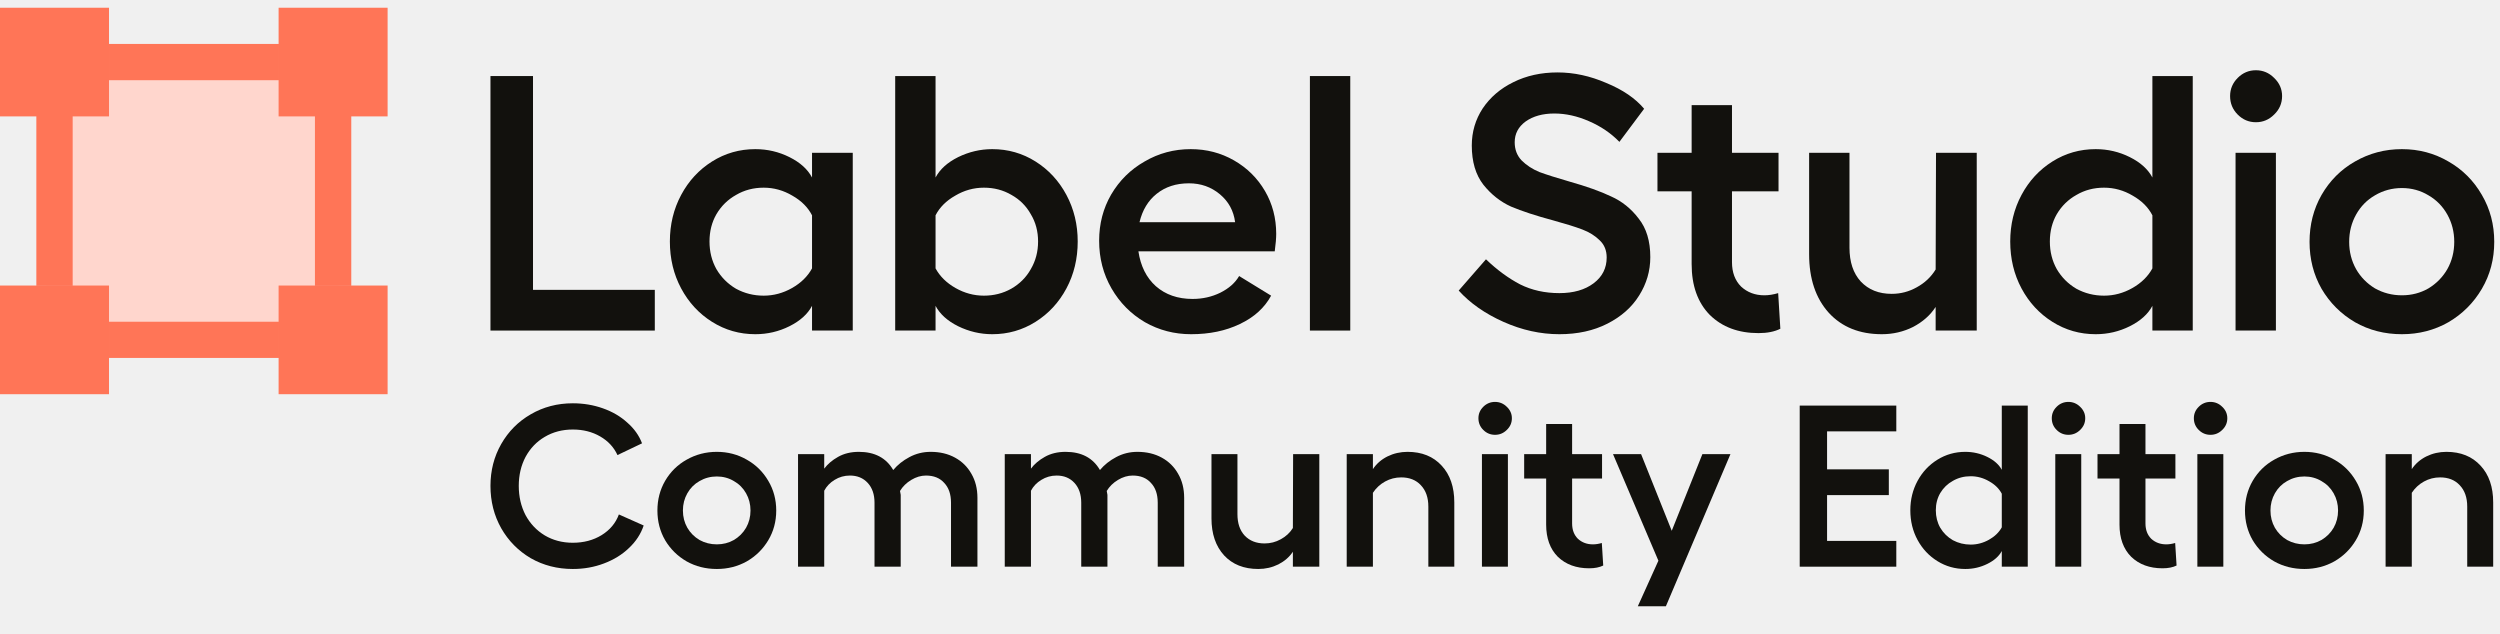
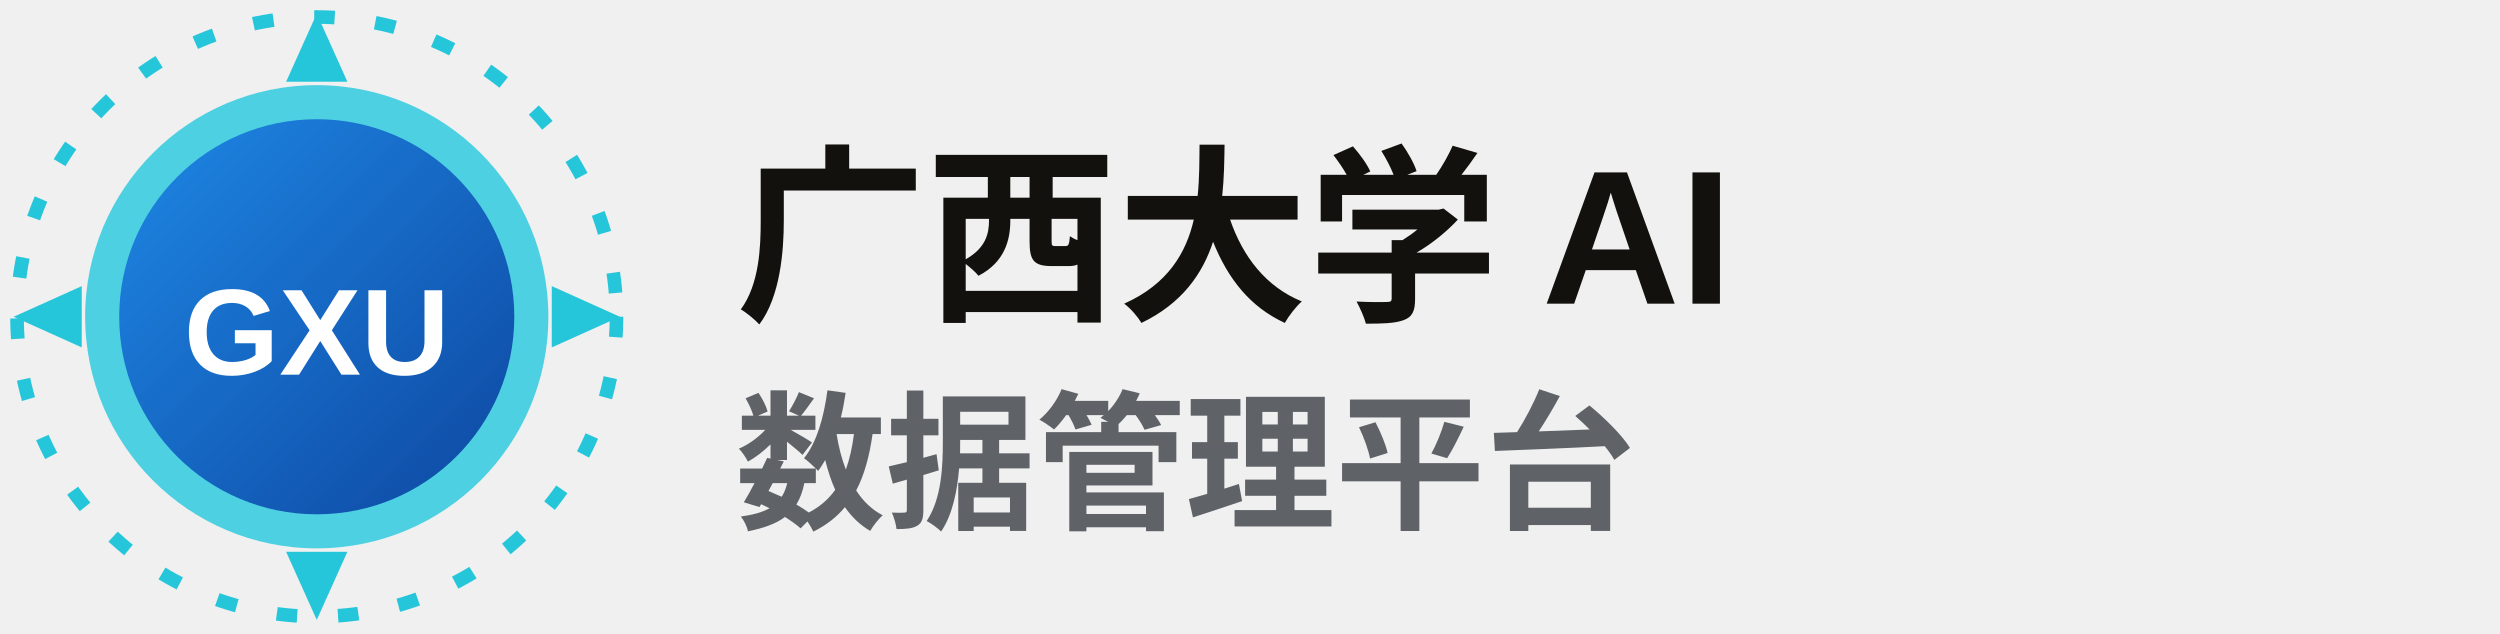
<svg xmlns="http://www.w3.org/2000/svg" width="367" height="93" viewBox="0 0 367 93" fill="none">
-   <g clip-path="url(#clip0_113_3173)">
-     <rect x="6.774" y="10.307" width="42.901" height="40.643" fill="#FFD6CD" />
-     <path fill-rule="evenodd" clip-rule="evenodd" d="M16.003 17.088H0V1.131H16.003V17.088ZM56.902 17.088H40.899V1.131H56.902V17.088ZM0 57.869H16.003V41.912H0V57.869ZM56.902 57.869H40.899V41.912H56.902V57.869ZM5.334 17.089H10.668V41.911H5.334V17.089ZM51.567 17.089H46.233V41.911H51.567V17.089ZM16.004 6.45H40.898V11.77H16.004V6.45ZM40.898 47.23H16.004V52.549H40.898V47.23Z" fill="#FF7557" />
+   <defs>
+     <linearGradient id="lsg" x1="0" y1="0" x2="1" y2="1">
+       <stop stop-color="#1e88e5" />
+       <stop offset="1" stop-color="#0d47a1" />
+     </linearGradient>
+   </defs>
+   <circle cx="46.5" cy="46.5" r="44" fill="none" stroke="#26c6da" stroke-width="2" stroke-dasharray="3 6" />
+   <g fill="#26c6da">
+     <polygon points="46.5,2 51,12 42,12" />
+     <polygon points="46.5,91 51,81 42,81" />
+     <polygon points="2,46.5 12,42 12,51" />
+     <polygon points="91,46.5 81,42 81,51" />
  </g>
-   <path d="M78.245 11.165V42.55H96.125V48.527H72V11.165H78.245Z" fill="#12110D" />
-   <path d="M125.184 48.527H119.206V44.898C118.566 46.108 117.463 47.104 115.897 47.887C114.331 48.67 112.659 49.061 110.88 49.061C108.567 49.061 106.45 48.456 104.528 47.246C102.607 46.037 101.095 44.4 99.992 42.336C98.888 40.272 98.337 37.977 98.337 35.451C98.337 32.96 98.888 30.683 99.992 28.619C101.095 26.555 102.607 24.918 104.528 23.708C106.45 22.499 108.567 21.894 110.88 21.894C112.659 21.894 114.331 22.285 115.897 23.068C117.463 23.851 118.566 24.847 119.206 26.057V22.427H125.184V48.527ZM104.155 35.451C104.155 36.945 104.493 38.297 105.169 39.507C105.88 40.717 106.841 41.678 108.051 42.389C109.296 43.065 110.649 43.403 112.107 43.403C113.566 43.403 114.954 43.03 116.271 42.283C117.587 41.535 118.566 40.575 119.206 39.4V31.608C118.601 30.433 117.641 29.473 116.324 28.726C115.007 27.943 113.602 27.551 112.107 27.551C110.613 27.551 109.261 27.907 108.051 28.619C106.841 29.295 105.88 30.238 105.169 31.448C104.493 32.622 104.155 33.956 104.155 35.451Z" fill="#12110D" />
-   <path d="M137.339 26.057C137.979 24.847 139.082 23.851 140.648 23.068C142.249 22.285 143.922 21.894 145.665 21.894C147.978 21.894 150.095 22.499 152.017 23.708C153.938 24.918 155.45 26.555 156.553 28.619C157.656 30.683 158.208 32.96 158.208 35.451C158.208 37.977 157.656 40.272 156.553 42.336C155.45 44.4 153.938 46.037 152.017 47.246C150.095 48.456 147.978 49.061 145.665 49.061C143.922 49.061 142.249 48.67 140.648 47.887C139.082 47.104 137.979 46.108 137.339 44.898V48.527H131.414V11.165H137.339V26.057ZM137.339 39.4C137.979 40.575 138.958 41.535 140.274 42.283C141.591 43.03 142.979 43.403 144.437 43.403C145.896 43.403 147.231 43.065 148.441 42.389C149.686 41.678 150.647 40.717 151.323 39.507C152.034 38.297 152.39 36.945 152.39 35.451C152.39 33.956 152.034 32.622 151.323 31.448C150.647 30.238 149.704 29.295 148.494 28.619C147.284 27.907 145.932 27.551 144.437 27.551C142.943 27.551 141.537 27.943 140.221 28.726C138.904 29.473 137.944 30.433 137.339 31.608V39.4Z" fill="#12110D" />
-   <path d="M174.857 49.061C172.402 49.061 170.143 48.474 168.079 47.3C166.015 46.09 164.378 44.435 163.168 42.336C161.959 40.237 161.354 37.906 161.354 35.344C161.354 32.853 161.941 30.594 163.115 28.566C164.325 26.502 165.962 24.883 168.025 23.708C170.089 22.499 172.349 21.894 174.804 21.894C177.117 21.894 179.234 22.445 181.156 23.548C183.077 24.651 184.589 26.146 185.692 28.032C186.795 29.918 187.347 32.017 187.347 34.33C187.347 34.97 187.276 35.824 187.133 36.892H167.118C167.438 39.062 168.292 40.77 169.68 42.016C171.103 43.261 172.9 43.884 175.071 43.884C176.53 43.884 177.882 43.581 179.127 42.977C180.408 42.336 181.333 41.518 181.903 40.521L186.6 43.403C185.639 45.183 184.109 46.57 182.009 47.567C179.946 48.563 177.562 49.061 174.857 49.061ZM181.316 32.622C181.102 30.95 180.355 29.58 179.074 28.512C177.793 27.445 176.281 26.911 174.537 26.911C172.651 26.911 171.068 27.427 169.787 28.459C168.541 29.455 167.705 30.843 167.278 32.622H181.316Z" fill="#12110D" />
-   <path d="M198.219 48.527H192.294V11.165H198.219V48.527Z" fill="#12110D" />
-   <path d="M228.655 10.632C231.039 10.632 233.423 11.148 235.807 12.18C238.226 13.176 240.077 14.439 241.358 15.969L237.728 20.826C236.483 19.545 234.988 18.531 233.245 17.784C231.537 17.037 229.847 16.663 228.174 16.663C226.466 16.663 225.061 17.054 223.958 17.837C222.89 18.62 222.357 19.634 222.357 20.88C222.357 21.947 222.695 22.837 223.371 23.548C224.082 24.26 224.954 24.829 225.986 25.256C227.053 25.648 228.512 26.11 230.363 26.644C232.889 27.356 234.935 28.085 236.501 28.832C238.102 29.544 239.454 30.629 240.557 32.088C241.696 33.511 242.265 35.397 242.265 37.746C242.265 39.774 241.714 41.66 240.61 43.403C239.543 45.111 237.995 46.481 235.967 47.513C233.939 48.545 231.59 49.061 228.922 49.061C226.146 49.061 223.406 48.456 220.702 47.246C217.998 46.037 215.809 44.507 214.137 42.656L218.14 38.066C219.777 39.632 221.449 40.859 223.157 41.749C224.865 42.603 226.787 43.03 228.922 43.03C230.985 43.03 232.658 42.55 233.939 41.589C235.22 40.628 235.86 39.365 235.86 37.799C235.86 36.767 235.522 35.931 234.846 35.291C234.17 34.614 233.316 34.081 232.284 33.689C231.252 33.298 229.829 32.853 228.014 32.355C225.488 31.679 223.424 31.003 221.823 30.327C220.257 29.615 218.905 28.548 217.766 27.124C216.628 25.666 216.058 23.744 216.058 21.36C216.058 19.367 216.592 17.553 217.66 15.916C218.763 14.279 220.257 12.998 222.143 12.073C224.064 11.112 226.235 10.632 228.655 10.632Z" fill="#12110D" />
-   <path d="M258.153 48.901C255.199 48.901 252.815 48.011 251 46.232C249.221 44.417 248.332 41.927 248.332 38.76V28.085H243.315V22.427H248.332V15.435H254.256V22.427H261.088V28.085H254.256V38.493C254.256 39.987 254.701 41.179 255.591 42.069C256.516 42.923 257.654 43.35 259.007 43.35C259.647 43.35 260.323 43.243 261.035 43.03L261.355 48.261C260.501 48.688 259.434 48.901 258.153 48.901Z" fill="#12110D" />
-   <path d="M284.153 45.058C283.37 46.268 282.267 47.246 280.844 47.994C279.421 48.705 277.891 49.061 276.254 49.061C272.98 49.061 270.383 48.011 268.461 45.912C266.54 43.777 265.579 40.913 265.579 37.319V22.427H271.504V36.358C271.504 38.457 272.055 40.112 273.158 41.322C274.297 42.532 275.809 43.137 277.695 43.137C279.012 43.137 280.239 42.816 281.378 42.176C282.552 41.535 283.477 40.664 284.153 39.56L284.207 22.427H290.185V48.527H284.153V45.058Z" fill="#12110D" />
-   <path d="M315.971 31.608C315.366 30.433 314.405 29.473 313.089 28.726C311.772 27.943 310.367 27.551 308.872 27.551C307.378 27.551 306.026 27.907 304.816 28.619C303.606 29.295 302.645 30.238 301.934 31.448C301.257 32.622 300.919 33.956 300.919 35.451C300.919 36.945 301.257 38.297 301.934 39.507C302.645 40.717 303.606 41.678 304.816 42.389C306.061 43.065 307.413 43.403 308.872 43.403C310.331 43.403 311.719 43.03 313.035 42.283C314.352 41.535 315.33 40.575 315.971 39.4V31.608ZM295.102 35.451C295.102 32.96 295.653 30.683 296.756 28.619C297.859 26.555 299.372 24.918 301.293 23.708C303.214 22.499 305.332 21.894 307.645 21.894C309.424 21.894 311.096 22.285 312.662 23.068C314.227 23.851 315.33 24.847 315.971 26.057V11.165H321.895V48.527H315.971V44.898C315.33 46.108 314.227 47.104 312.662 47.887C311.096 48.67 309.424 49.061 307.645 49.061C305.332 49.061 303.214 48.456 301.293 47.246C299.372 46.037 297.859 44.4 296.756 42.336C295.653 40.272 295.102 37.977 295.102 35.451Z" fill="#12110D" />
-   <path d="M334.103 22.427V48.527H328.179V22.427H334.103ZM331.168 10.312C332.2 10.312 333.089 10.685 333.837 11.432C334.619 12.18 335.011 13.069 335.011 14.101C335.011 15.169 334.619 16.076 333.837 16.823C333.089 17.57 332.2 17.944 331.168 17.944C330.136 17.944 329.246 17.57 328.499 16.823C327.752 16.076 327.378 15.169 327.378 14.101C327.378 13.069 327.752 12.18 328.499 11.432C329.246 10.685 330.136 10.312 331.168 10.312Z" fill="#12110D" />
-   <path d="M352.598 21.894C355.089 21.894 357.366 22.499 359.43 23.708C361.494 24.883 363.131 26.519 364.341 28.619C365.551 30.683 366.155 32.978 366.155 35.504C366.155 38.031 365.551 40.325 364.341 42.389C363.131 44.453 361.494 46.09 359.43 47.3C357.366 48.474 355.089 49.061 352.598 49.061C350.072 49.061 347.777 48.474 345.713 47.3C343.649 46.09 342.013 44.453 340.803 42.389C339.629 40.325 339.041 38.031 339.041 35.504C339.041 32.978 339.629 30.683 340.803 28.619C342.013 26.519 343.649 24.883 345.713 23.708C347.813 22.499 350.108 21.894 352.598 21.894ZM344.859 35.504C344.859 36.963 345.197 38.297 345.873 39.507C346.549 40.681 347.475 41.624 348.649 42.336C349.859 43.012 351.175 43.35 352.598 43.35C354.022 43.35 355.32 43.012 356.495 42.336C357.669 41.624 358.594 40.681 359.27 39.507C359.946 38.297 360.284 36.963 360.284 35.504C360.284 34.045 359.946 32.711 359.27 31.501C358.594 30.291 357.669 29.348 356.495 28.672C355.32 27.96 354.022 27.605 352.598 27.605C351.175 27.605 349.859 27.96 348.649 28.672C347.475 29.348 346.549 30.291 345.873 31.501C345.197 32.711 344.859 34.045 344.859 35.504Z" fill="#12110D" />
-   <path d="M94.491 77.142C94.079 78.381 93.358 79.484 92.328 80.453C91.321 81.421 90.096 82.176 88.654 82.716C87.234 83.257 85.712 83.527 84.087 83.527C81.821 83.527 79.76 82.998 77.906 81.939C76.075 80.858 74.633 79.394 73.579 77.547C72.526 75.678 72 73.606 72 71.331C72 69.079 72.526 67.029 73.579 65.182C74.633 63.336 76.075 61.883 77.906 60.824C79.76 59.743 81.821 59.203 84.087 59.203C85.644 59.203 87.12 59.45 88.516 59.946C89.913 60.441 91.103 61.14 92.088 62.041C93.095 62.919 93.816 63.932 94.251 65.081L90.645 66.804C90.119 65.655 89.272 64.743 88.104 64.068C86.937 63.392 85.598 63.054 84.087 63.054C82.553 63.054 81.18 63.414 79.966 64.135C78.776 64.833 77.837 65.813 77.151 67.074C76.487 68.336 76.155 69.754 76.155 71.331C76.155 72.908 76.487 74.338 77.151 75.622C77.837 76.883 78.776 77.874 79.966 78.595C81.18 79.315 82.553 79.676 84.087 79.676C85.689 79.676 87.097 79.304 88.31 78.561C89.547 77.795 90.394 76.781 90.851 75.52L94.491 77.142Z" fill="#12110D" />
-   <path d="M105.23 66.331C106.832 66.331 108.297 66.714 109.625 67.48C110.952 68.223 112.006 69.259 112.784 70.588C113.562 71.894 113.951 73.347 113.951 74.946C113.951 76.545 113.562 77.998 112.784 79.304C112.006 80.61 110.952 81.646 109.625 82.412C108.297 83.155 106.832 83.527 105.23 83.527C103.604 83.527 102.128 83.155 100.8 82.412C99.472 81.646 98.419 80.61 97.641 79.304C96.885 77.998 96.508 76.545 96.508 74.946C96.508 73.347 96.885 71.894 97.641 70.588C98.419 69.259 99.472 68.223 100.8 67.48C102.151 66.714 103.627 66.331 105.23 66.331ZM100.251 74.946C100.251 75.869 100.468 76.714 100.903 77.48C101.338 78.223 101.933 78.82 102.689 79.27C103.467 79.698 104.314 79.912 105.23 79.912C106.145 79.912 106.981 79.698 107.736 79.27C108.492 78.82 109.087 78.223 109.522 77.48C109.957 76.714 110.174 75.869 110.174 74.946C110.174 74.022 109.957 73.178 109.522 72.412C109.087 71.646 108.492 71.049 107.736 70.622C106.981 70.171 106.145 69.946 105.23 69.946C104.314 69.946 103.467 70.171 102.689 70.622C101.933 71.049 101.338 71.646 100.903 72.412C100.468 73.178 100.251 74.022 100.251 74.946Z" fill="#12110D" />
-   <path d="M132.225 83.189H128.379V73.797C128.379 72.581 128.047 71.613 127.383 70.892C126.719 70.171 125.85 69.811 124.774 69.811C123.95 69.811 123.194 70.025 122.507 70.453C121.843 70.858 121.34 71.387 120.996 72.04V83.189H117.151V66.669H120.996V68.797C121.5 68.122 122.175 67.547 123.022 67.074C123.892 66.579 124.911 66.331 126.078 66.331C128.413 66.331 130.096 67.221 131.126 69C131.767 68.234 132.557 67.604 133.495 67.108C134.457 66.59 135.498 66.331 136.62 66.331C137.971 66.331 139.161 66.613 140.191 67.176C141.221 67.739 142.023 68.527 142.595 69.54C143.19 70.554 143.488 71.737 143.488 73.088V83.189H139.608V73.797C139.608 72.559 139.276 71.59 138.612 70.892C137.971 70.171 137.078 69.811 135.933 69.811C135.201 69.811 134.48 70.025 133.77 70.453C133.06 70.881 132.511 71.421 132.122 72.074L132.225 72.649V83.189Z" fill="#12110D" />
-   <path d="M162.572 83.189H158.726V73.797C158.726 72.581 158.394 71.613 157.731 70.892C157.067 70.171 156.197 69.811 155.121 69.811C154.297 69.811 153.541 70.025 152.855 70.453C152.191 70.858 151.687 71.387 151.344 72.04V83.189H147.498V66.669H151.344V68.797C151.847 68.122 152.523 67.547 153.37 67.074C154.24 66.579 155.258 66.331 156.426 66.331C158.761 66.331 160.443 67.221 161.473 69C162.114 68.234 162.904 67.604 163.843 67.108C164.804 66.59 165.846 66.331 166.967 66.331C168.318 66.331 169.508 66.613 170.539 67.176C171.569 67.739 172.37 68.527 172.942 69.54C173.537 70.554 173.835 71.737 173.835 73.088V83.189H169.955V73.797C169.955 72.559 169.623 71.59 168.959 70.892C168.318 70.171 167.425 69.811 166.281 69.811C165.548 69.811 164.827 70.025 164.117 70.453C163.408 70.881 162.858 71.421 162.469 72.074L162.572 72.649V83.189Z" fill="#12110D" />
-   <path d="M189.795 80.993C189.291 81.759 188.582 82.378 187.666 82.851C186.75 83.302 185.766 83.527 184.713 83.527C182.607 83.527 180.936 82.863 179.7 81.534C178.463 80.182 177.845 78.369 177.845 76.095V66.669H181.657V75.487C181.657 76.815 182.012 77.863 182.721 78.628C183.454 79.394 184.427 79.777 185.64 79.777C186.487 79.777 187.277 79.574 188.009 79.169C188.765 78.763 189.36 78.212 189.795 77.513L189.829 66.669H193.675V83.189H189.795V80.993Z" fill="#12110D" />
-   <path d="M201.543 68.865C202.069 68.077 202.779 67.457 203.672 67.007C204.587 66.556 205.572 66.331 206.625 66.331C208.731 66.331 210.402 67.007 211.638 68.358C212.874 69.687 213.492 71.489 213.492 73.763V83.189H209.681V74.372C209.681 73.043 209.314 71.996 208.582 71.23C207.872 70.464 206.911 70.081 205.697 70.081C204.85 70.081 204.061 70.284 203.328 70.689C202.596 71.095 202 71.646 201.543 72.345V83.189H197.697V66.669H201.543V68.865Z" fill="#12110D" />
-   <path d="M221.36 66.669V83.189H217.548V66.669H221.36ZM219.471 59C220.135 59 220.707 59.236 221.188 59.709C221.692 60.182 221.944 60.745 221.944 61.399C221.944 62.074 221.692 62.649 221.188 63.122C220.707 63.595 220.135 63.831 219.471 63.831C218.807 63.831 218.235 63.595 217.754 63.122C217.274 62.649 217.033 62.074 217.033 61.399C217.033 60.745 217.274 60.182 217.754 59.709C218.235 59.236 218.807 59 219.471 59Z" fill="#12110D" />
-   <path d="M233.293 83.426C231.393 83.426 229.859 82.863 228.691 81.737C227.547 80.588 226.975 79.011 226.975 77.007V70.25H223.747V66.669H226.975V62.243H230.786V66.669H235.181V70.25H230.786V76.838C230.786 77.784 231.072 78.538 231.644 79.101C232.24 79.642 232.972 79.912 233.842 79.912C234.254 79.912 234.689 79.845 235.147 79.71L235.353 83.02C234.804 83.29 234.117 83.426 233.293 83.426Z" fill="#12110D" />
-   <path d="M243.453 82.311L236.792 66.669H240.912L245.411 77.919L249.909 66.669H254.029L244.552 89H240.432L243.453 82.311Z" fill="#12110D" />
-   <path d="M278.378 59.541V63.324H268.214V68.899H277.279V72.682H268.214V79.405H278.378V83.189H264.197V59.541H278.378Z" fill="#12110D" />
-   <path d="M293.862 72.48C293.473 71.737 292.855 71.128 292.008 70.655C291.161 70.16 290.257 69.912 289.295 69.912C288.334 69.912 287.464 70.137 286.685 70.588C285.907 71.016 285.289 71.613 284.831 72.378C284.396 73.122 284.179 73.966 284.179 74.912C284.179 75.858 284.396 76.714 284.831 77.48C285.289 78.246 285.907 78.854 286.685 79.304C287.487 79.732 288.357 79.946 289.295 79.946C290.234 79.946 291.126 79.71 291.973 79.237C292.82 78.763 293.45 78.155 293.862 77.412V72.48ZM280.436 74.912C280.436 73.336 280.791 71.894 281.5 70.588C282.21 69.281 283.183 68.246 284.419 67.48C285.655 66.714 287.017 66.331 288.505 66.331C289.65 66.331 290.726 66.579 291.733 67.074C292.74 67.57 293.45 68.2 293.862 68.966V59.541H297.674V83.189H293.862V80.892C293.45 81.658 292.74 82.288 291.733 82.784C290.726 83.279 289.65 83.527 288.505 83.527C287.017 83.527 285.655 83.144 284.419 82.378C283.183 81.613 282.21 80.577 281.5 79.27C280.791 77.964 280.436 76.511 280.436 74.912Z" fill="#12110D" />
-   <path d="M305.527 66.669V83.189H301.716V66.669H305.527ZM303.639 59C304.303 59 304.875 59.236 305.356 59.709C305.859 60.182 306.111 60.745 306.111 61.399C306.111 62.074 305.859 62.649 305.356 63.122C304.875 63.595 304.303 63.831 303.639 63.831C302.975 63.831 302.403 63.595 301.922 63.122C301.441 62.649 301.201 62.074 301.201 61.399C301.201 60.745 301.441 60.182 301.922 59.709C302.403 59.236 302.975 59 303.639 59Z" fill="#12110D" />
-   <path d="M317.46 83.426C315.56 83.426 314.027 82.863 312.859 81.737C311.715 80.588 311.142 79.011 311.142 77.007V70.25H307.914V66.669H311.142V62.243H314.954V66.669H319.349V70.25H314.954V76.838C314.954 77.784 315.24 78.538 315.812 79.101C316.407 79.642 317.14 79.912 318.01 79.912C318.422 79.912 318.857 79.845 319.315 79.71L319.521 83.02C318.971 83.29 318.284 83.426 317.46 83.426Z" fill="#12110D" />
-   <path d="M326.385 66.669V83.189H322.573V66.669H326.385ZM324.496 59C325.16 59 325.733 59.236 326.213 59.709C326.717 60.182 326.969 60.745 326.969 61.399C326.969 62.074 326.717 62.649 326.213 63.122C325.733 63.595 325.16 63.831 324.496 63.831C323.833 63.831 323.26 63.595 322.78 63.122C322.299 62.649 322.058 62.074 322.058 61.399C322.058 60.745 322.299 60.182 322.78 59.709C323.26 59.236 323.833 59 324.496 59Z" fill="#12110D" />
-   <path d="M338.284 66.331C339.886 66.331 341.351 66.714 342.679 67.48C344.006 68.223 345.059 69.259 345.838 70.588C346.616 71.894 347.005 73.347 347.005 74.946C347.005 76.545 346.616 77.998 345.838 79.304C345.059 80.61 344.006 81.646 342.679 82.412C341.351 83.155 339.886 83.527 338.284 83.527C336.658 83.527 335.182 83.155 333.854 82.412C332.526 81.646 331.473 80.61 330.695 79.304C329.939 77.998 329.562 76.545 329.562 74.946C329.562 73.347 329.939 71.894 330.695 70.588C331.473 69.259 332.526 68.223 333.854 67.48C335.205 66.714 336.681 66.331 338.284 66.331ZM333.305 74.946C333.305 75.869 333.522 76.714 333.957 77.48C334.392 78.223 334.987 78.82 335.743 79.27C336.521 79.698 337.368 79.912 338.284 79.912C339.199 79.912 340.035 79.698 340.79 79.27C341.546 78.82 342.141 78.223 342.576 77.48C343.011 76.714 343.228 75.869 343.228 74.946C343.228 74.022 343.011 73.178 342.576 72.412C342.141 71.646 341.546 71.049 340.79 70.622C340.035 70.171 339.199 69.946 338.284 69.946C337.368 69.946 336.521 70.171 335.743 70.622C334.987 71.049 334.392 71.646 333.957 72.412C333.522 73.178 333.305 74.022 333.305 74.946Z" fill="#12110D" />
-   <path d="M354.05 68.865C354.577 68.077 355.287 67.457 356.179 67.007C357.095 66.556 358.079 66.331 359.132 66.331C361.238 66.331 362.91 67.007 364.146 68.358C365.382 69.687 366 71.489 366 73.763V83.189H362.188V74.372C362.188 73.043 361.822 71.996 361.09 71.23C360.38 70.464 359.419 70.081 358.205 70.081C357.358 70.081 356.569 70.284 355.836 70.689C355.103 71.095 354.508 71.646 354.05 72.345V83.189H350.205V66.669H354.05V68.865Z" fill="#12110D" />
-   <defs>
-     <clipPath id="clip0_113_3173">
-       <rect width="56.901" height="56.738" fill="white" transform="translate(0 1.13086)" />
-     </clipPath>
-   </defs>
+   <circle cx="46.5" cy="46.5" r="34" fill="#4dd0e1" />
+   <circle cx="46.5" cy="46.5" r="29" fill="url(#lsg)" />
+   <text x="46.5" y="55" text-anchor="middle" font-family="Arial, Helvetica, sans-serif" font-weight="700" font-size="18" fill="#ffffff">GXU</text>
+   <text x="108" y="45" font-family="Arial, Helvetica, sans-serif" font-weight="700" font-size="28" fill="#12110D">广西大学 AI</text>
+   <text x="108" y="76" font-family="Arial, Helvetica, sans-serif" font-weight="600" font-size="22" fill="#5f6368">数据管理平台</text>
</svg>
